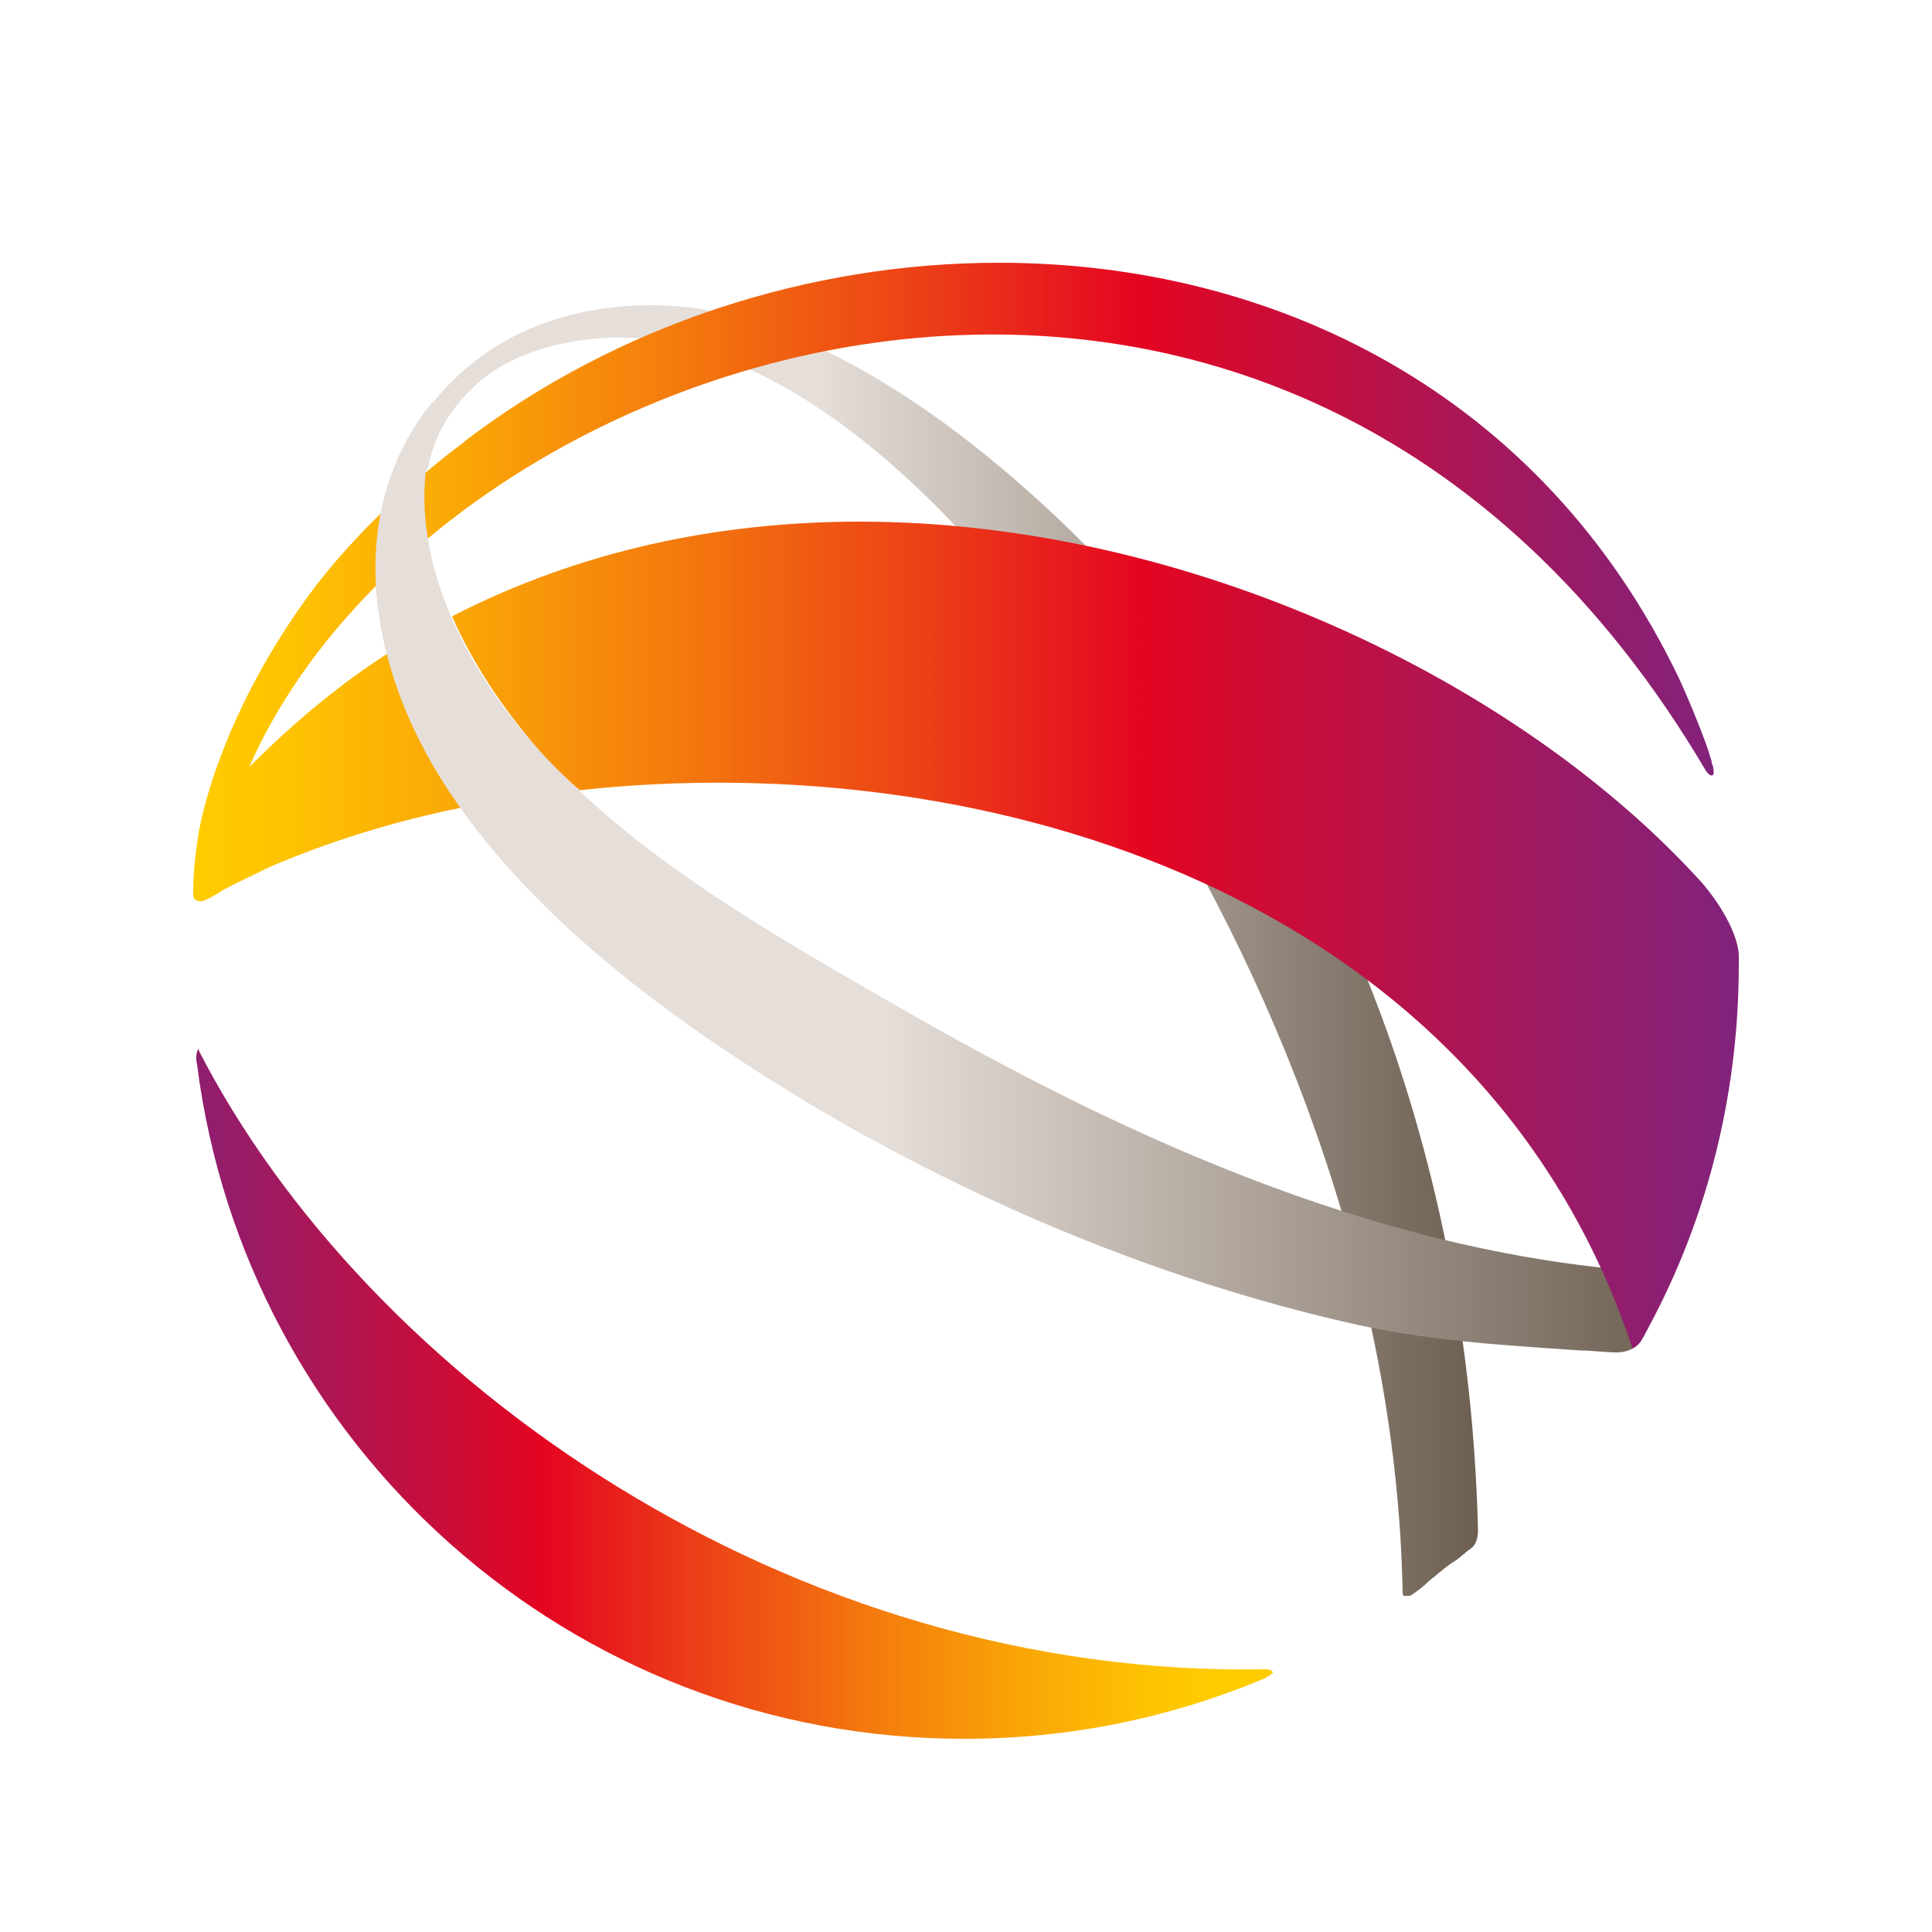
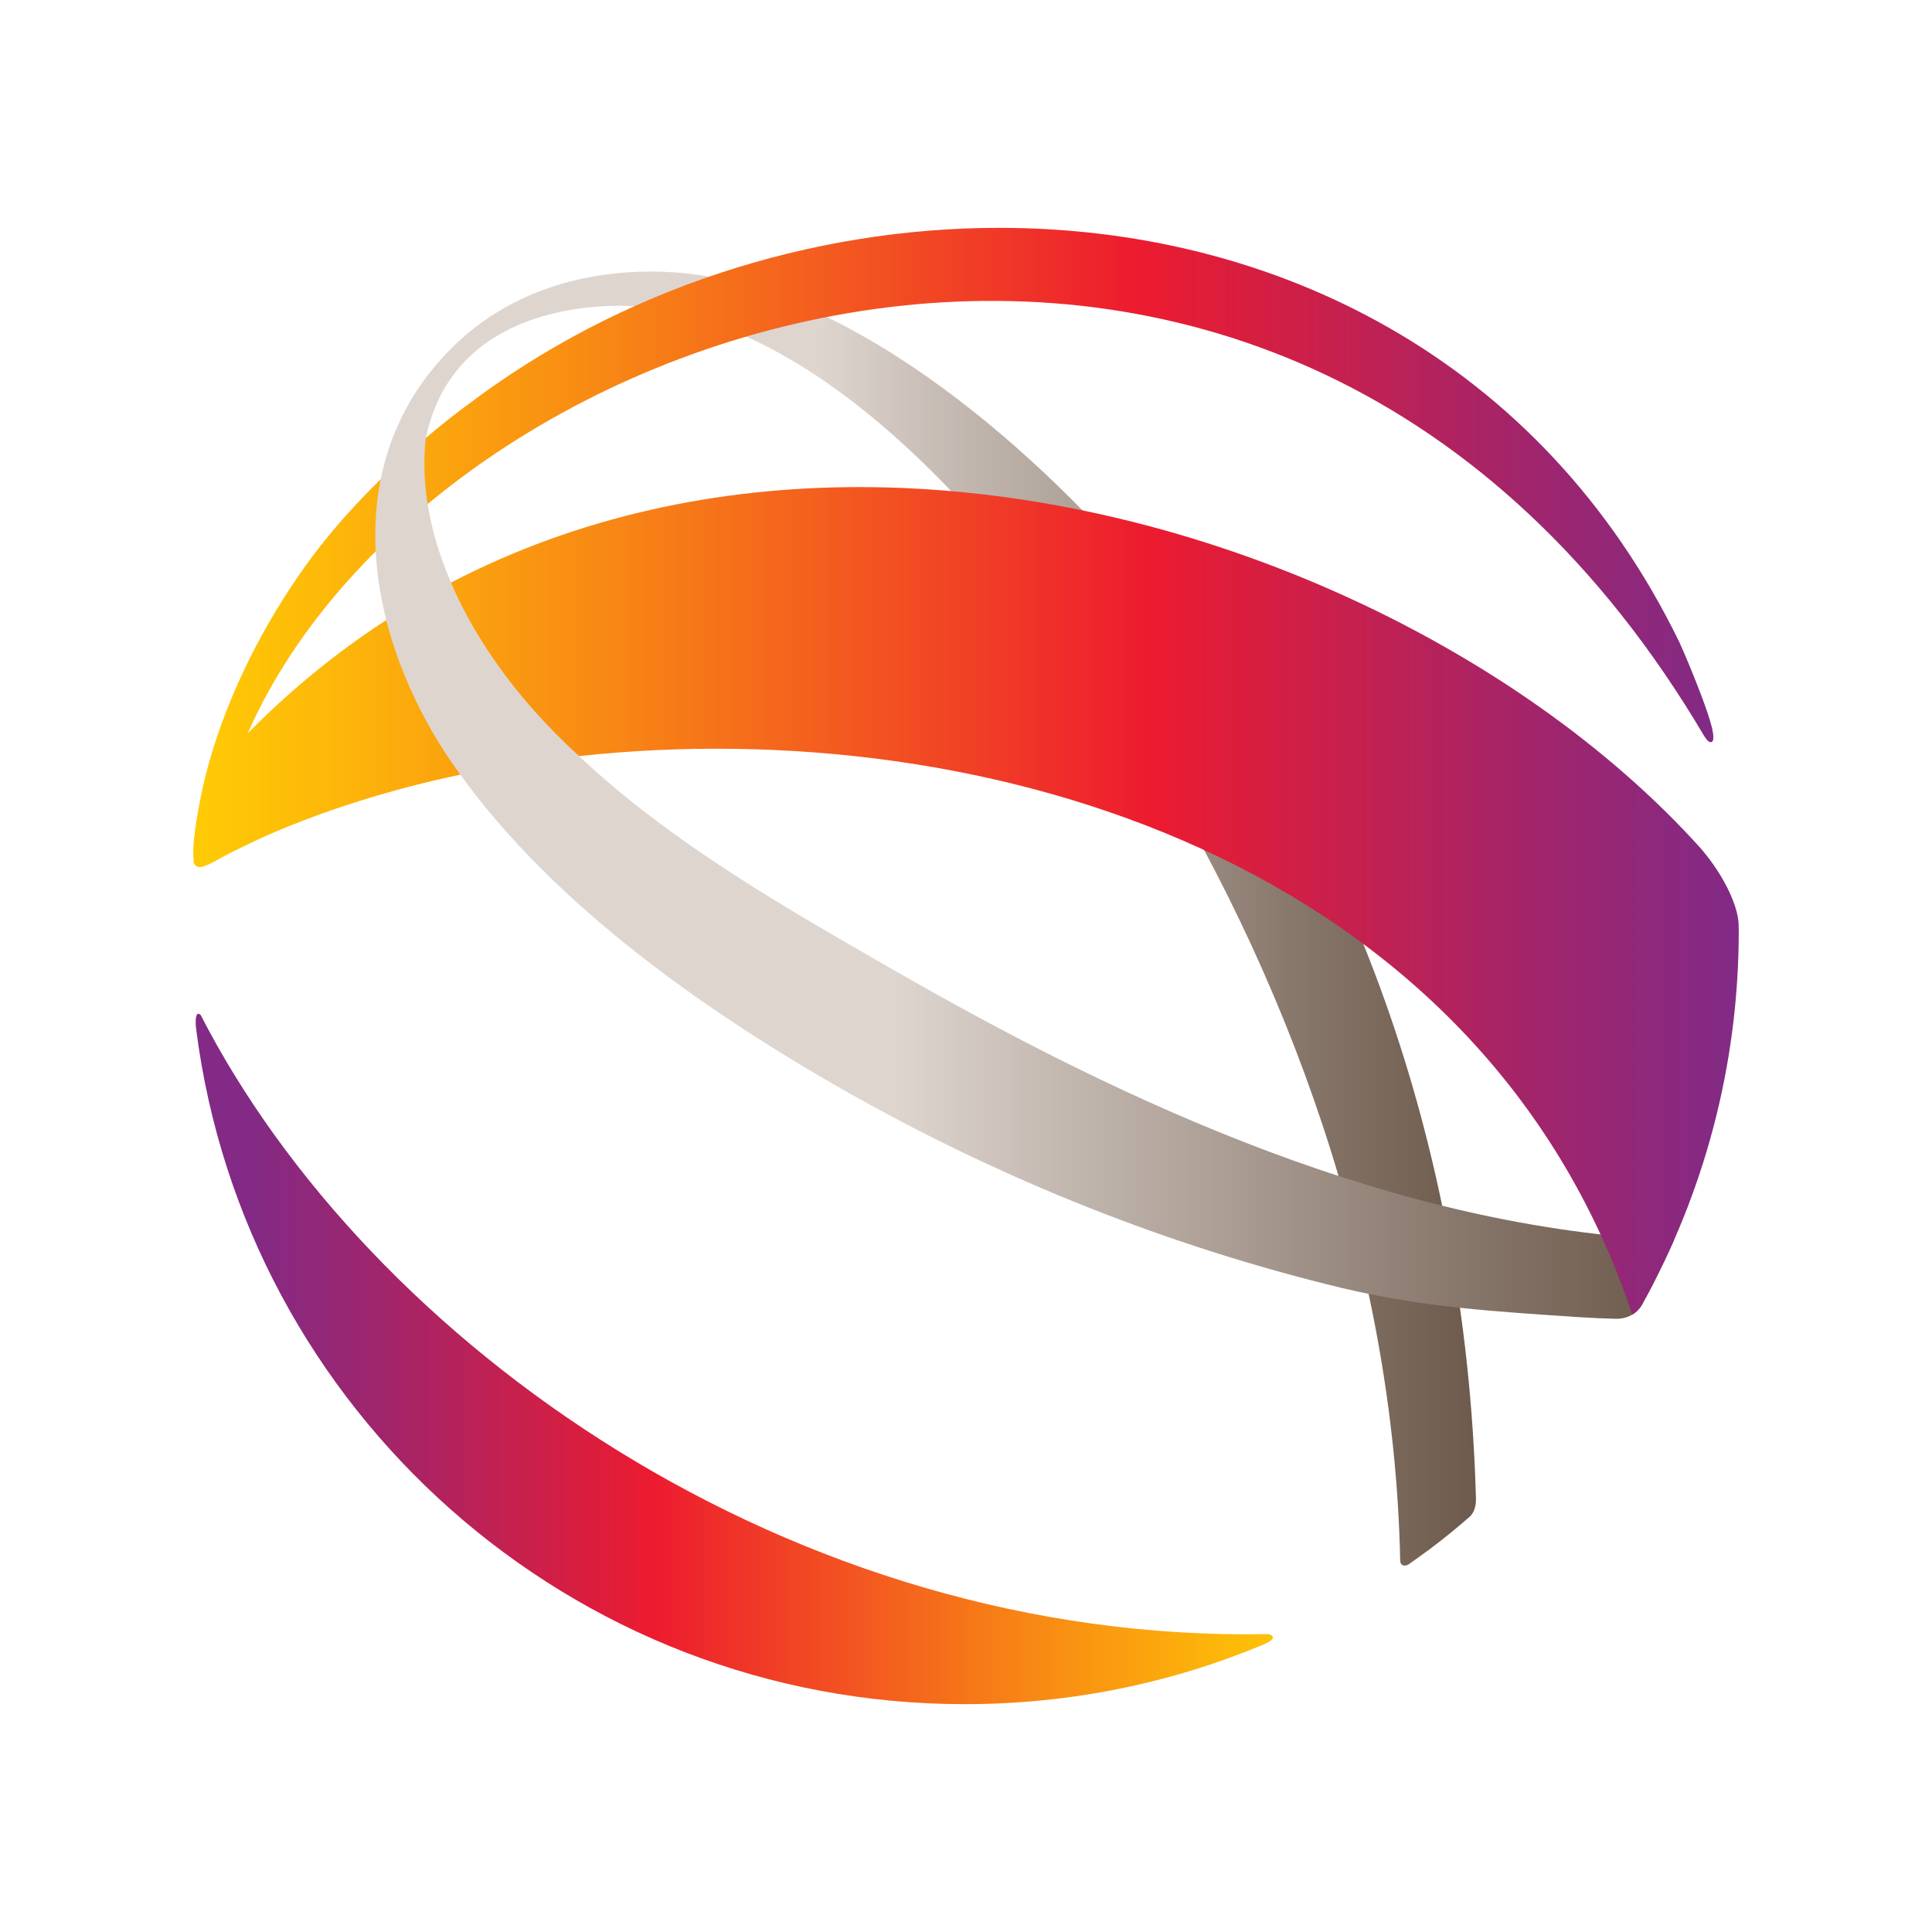
- <svg xmlns="http://www.w3.org/2000/svg" version="1.1" viewBox="0 0 100 100">
+ <svg xmlns="http://www.w3.org/2000/svg" xmlns:xlink="http://www.w3.org/1999/xlink" version="1.1" viewBox="0 0 100 100">
  <defs>
-     <linearGradient id="a" x1="-608.59" x2="-606.08" y1="-396.42" y2="-396.42" gradientTransform="matrix(22.008 0 0 22.008 13415 8773.7)" gradientUnits="userSpaceOnUse">
-       <stop stop-color="#E5DED9" offset="0" />
-       <stop stop-color="#E5DED9" offset=".385" />
-       <stop stop-color="#6D5F51" offset="1" />
+     <style>
+ 			.st0 {
+ 				fill: url(#a);
+ 			}
+ 
+ 			.st1 {
+ 				fill: url(#b);
+ 			}
+ 
+ 			.st2 {
+ 				fill: url(#a1);
+ 			}
+ 
+ 			.st3 {
+ 				fill: url(#b2);
+ 			}
+ 
+ 			.st4 {
+ 				fill: url(#b1);
+ 			}
+ 		</style>
+     <linearGradient id="a" x1="21.163" y1="47.546" x2="76.395" y2="47.546" gradientUnits="userSpaceOnUse">
+       <stop offset="0" stop-color="#ded5cf" />
+       <stop offset=".385" stop-color="#ded5cf" />
+       <stop offset=".531" stop-color="#c0b5ad" />
+       <stop offset=".851" stop-color="#847367" />
+       <stop offset="1" stop-color="#6d5a4c" />
    </linearGradient>
-     <linearGradient id="e" x1="-656.41" x2="-653.9" y1="-422.84" y2="-422.84" gradientTransform="matrix(-22.135 0 0 -22.135 -14467 -9287.3)" gradientUnits="userSpaceOnUse">
-       <stop stop-color="#fc0" offset="0" />
-       <stop stop-color="#FEC202" offset=".064" />
-       <stop stop-color="#FAA706" offset=".173" />
-       <stop stop-color="#F47B0D" offset=".314" />
-       <stop stop-color="#EC3F17" offset=".479" />
-       <stop stop-color="#E40521" offset=".621" />
-       <stop stop-color="#D40A2F" offset=".676" />
-       <stop stop-color="#9A1B65" offset=".895" />
-       <stop stop-color="#83227A" offset="1" />
+     <linearGradient id="b" x1="68.348" y1="70.34" x2="12.942" y2="70.34" gradientUnits="userSpaceOnUse">
+       <stop offset="0" stop-color="#ffcb05" />
+       <stop offset=".089" stop-color="#fdb809" />
+       <stop offset=".269" stop-color="#f88814" />
+       <stop offset=".522" stop-color="#f03b27" />
+       <stop offset=".621" stop-color="#ed1b2f" />
+       <stop offset=".879" stop-color="#a0256c" />
+       <stop offset="1" stop-color="#822a85" />
    </linearGradient>
-     <linearGradient id="d" x1="-615.79" x2="-613.28" y1="-400.29" y2="-400.29" gradientTransform="matrix(31.368 0 0 31.368 19326 12586)" gradientUnits="userSpaceOnUse">
-       <stop stop-color="#fc0" offset="0" />
-       <stop stop-color="#FEC202" offset=".064" />
-       <stop stop-color="#FAA706" offset=".173" />
-       <stop stop-color="#F47B0D" offset=".314" />
-       <stop stop-color="#EC3F17" offset=".479" />
-       <stop stop-color="#E40521" offset=".621" />
-       <stop stop-color="#D40A2F" offset=".676" />
-       <stop stop-color="#9A1B65" offset=".895" />
-       <stop stop-color="#83227A" offset="1" />
-     </linearGradient>
-     <linearGradient id="c" x1="-612.81" x2="-610.3" y1="-398.65" y2="-398.65" gradientTransform="matrix(26.785 0 0 26.785 16434 10722)" gradientUnits="userSpaceOnUse">
-       <stop stop-color="#E5DED9" offset="0" />
-       <stop stop-color="#E5DED9" offset=".385" />
-       <stop stop-color="#6D5F51" offset="1" />
-     </linearGradient>
-     <linearGradient id="b" x1="-615.92" x2="-613.41" y1="-400.07" y2="-400.07" gradientTransform="matrix(31.618 0 0 31.618 19484 12698)" gradientUnits="userSpaceOnUse">
-       <stop stop-color="#fc0" offset="0" />
-       <stop stop-color="#FEC202" offset=".064" />
-       <stop stop-color="#FAA706" offset=".173" />
-       <stop stop-color="#F47B0D" offset=".314" />
-       <stop stop-color="#EC3F17" offset=".479" />
-       <stop stop-color="#E40521" offset=".621" />
-       <stop stop-color="#D40A2F" offset=".676" />
-       <stop stop-color="#9A1B65" offset=".895" />
-       <stop stop-color="#83227A" offset="1" />
-     </linearGradient>
+     <linearGradient id="b1" x1="10" y1="28.337" x2="88.684" y2="28.337" xlink:href="#b" />
+     <linearGradient id="a1" x1="21.134" y1="42.344" x2="86.647" y2="42.344" xlink:href="#a" />
+     <linearGradient id="b2" x1="10.144" y1="46.628" x2="89.495" y2="46.628" xlink:href="#b" />
  </defs>
-   <path d="m33.7 15.8c-3.5 0-9.1 1-12.5 6.8l0.9 1.8c1.6-7.8 10.9-6.9 10.9-6.9 10.8 1 20.5 13.6 25.7 21.8 8.1 12.8 13.6 27.9 13.9 43.1 0 0.1 0 0.2 0.1 0.2h0.3c0.3-0.2 0.7-0.5 1-0.8 0.4-0.3 0.8-0.7 1.3-1 0.3-0.2 0.6-0.5 0.9-0.7 0.2-0.2 0.3-0.5 0.3-0.9-0.4-16.5-5.5-33-15.8-46-5.2-6.3-14.5-15.2-23.9-17.1 0 0-1.2-0.3-3.1-0.3z" fill="url(#a)" />
-   <path d="m10.3 54.3c-0.1 0-0.2 0.4-0.1 0.8 2.5 19.7 19.3 34.9 39.7 34.9 5.5 0 10.7-1.1 15.5-3.1 0.6-0.3 0.6-0.4 0.2-0.5-24.8 0.5-46.6-15.1-55.3-32z" fill="url(#e)" />
-   <path d="m51.7 13.6c-9.8 0-19.7 3.2-27.6 9.2l-0.1 0.1s-4.9 3.5-8.3 8.3-4.9 9.2-5.4 11.8c-0.3 1.8-0.3 2.8-0.3 3.3 0 0.2 0.1 0.3 0.2 0.3 0.2 0.2 0.8-0.2 1.3-0.5 0.3-0.2 1.4-0.7 2.4-1.2 3-1.3 6.5-2.4 10-3.1l-0.6-0.9c-1.5-2.2-2.6-4.7-3.2-7.1-2.5 1.6-4.9 3.6-7.2 5.9 9.7-22.1 53.6-36.8 75.4 0.2 0.2 0.3 0.4 0.3 0.4 0.1 0-0.1 0-0.3-0.1-0.5 0-0.2-0.1-0.3-0.1-0.4-0.2-0.7-1-2.7-1.6-4-7.1-14.8-21-21.5-35.2-21.5z" fill="url(#d)" />
-   <path d="m27.4 18.2c-1.5 0.5-3 1.2-4.4 2.1-0.2 0.2-0.5 0.4-0.7 0.6-4.6 5.8-3.2 13.8 0.9 20 4.8 7.3 13.2 13.1 20.7 17.4 8 4.5 16.6 8 25.6 10.1 4.2 1 8 1.2 12.3 1.5 0.6 0 1.3 0.1 1.9 0.1s1.1-0.3 1.3-0.7c0.2-0.3 0.5-1 0.5-1 0.1-0.2 0.9-1.9 1.2-2.4-14.4-0.6-28.1-6.8-40.4-13.9-6.6-3.8-13.5-7.7-18.6-13.4-3.5-3.9-6.4-9.4-5.6-14.7 0.6-2.2 2.6-4.7 5.3-5.7z" fill="url(#c)" />
-   <path d="m44.5 27c-7.3 0-14.5 1.5-21.1 4.9 1.1 2.5 2.6 4.7 4.3 6.7 0.7 0.8 1.6 1.7 2.3 2.3 21.1-2.3 46.7 5.4 54.5 28.9 0.2-0.1 0.4-0.3 0.5-0.5 3.2-5.7 5-12.3 5-19.4v-0.4c0-0.9-0.7-2.4-1.9-3.8-9.5-10.5-26.7-18.7-43.6-18.7z" fill="url(#b)" />
+   <path class="st0" d="M32.931,15.859c10.792.976,20.464,13.571,25.679,21.775,8.108,12.748,13.552,27.884,13.863,43.129,0,.282.22.325.421.22.349-.249.703-.497,1.048-.756v.005c.43-.321.852-.655,1.268-.995.292-.239.579-.488.866-.737.191-.177.315-.473.32-.884v-.003c-.436-16.484-5.492-33.019-15.8-46.03-5.114-6.444-14.423-15.427-23.784-17.235,0,0-1.252-.291-3.111-.292h-.006c-3.497.001-9.115,1.016-12.53,6.841l.866,1.832c1.56-7.778,10.902-6.869,10.902-6.869Z" />
+   <path class="st1" d="M65.666,84.581c-24.77.483-46.564-15.073-55.28-32.046-.048-.043-.086-.062-.124-.062-.139,0-.158.397-.105.823,2.521,19.694,19.369,34.911,39.776,34.911,5.492,0,10.725-1.1,15.489-3.095.584-.254.555-.431.244-.531Z" />
+   <path class="st4" d="M88.493,37.247c-.206-.727-.99-2.727-1.559-3.985-7.171-14.758-21.072-21.469-35.217-21.469-9.792,0-19.704,3.215-27.578,9.209l-.1.072s-4.875,3.506-8.261,8.261c-3.387,4.76-4.851,9.232-5.372,11.84-.378,1.89-.45,2.841-.383,3.31,0,.01-.005.024-.01.038.005.182.072.277.167.321.239.153.837-.206,1.268-.445.32-.187,1.411-.722,2.368-1.158,3.038-1.325,6.453-2.397,10.027-3.148-.191-.301-.435-.598-.641-.909-1.45-2.177-2.559-4.688-3.196-7.099-2.512,1.631-4.932,3.583-7.185,5.874,9.72-22.072,53.62-36.815,75.419.191v-.01c.206.354.44.359.44.062.019-.129-.029-.335-.062-.512-.043-.148-.086-.301-.124-.445Z" />
+   <path class="st2" d="M86.647,64.193c-14.317-.636-28.08-6.917-40.321-13.944-6.582-3.779-13.514-7.716-18.627-13.432-3.516-3.927-6.405-9.362-5.597-14.652.55-2.253,2.55-4.741,5.334-5.736h-.024c-1.469.454-2.947,1.153-4.43,2.143-.23.21-.45.43-.67.641-4.64,5.779-3.2,13.844.88,19.967,4.851,7.262,13.203,13.122,20.694,17.365,7.984,4.516,16.628,7.965,25.554,10.117,4.195,1.005,7.974,1.225,12.28,1.512.631.043,1.272.072,1.918.086.627.005,1.081-.287,1.325-.684.182-.321.526-.971.526-.971.129-.244.928-1.879,1.157-2.411v-0Z" />
+   <path class="st3" d="M88.067,43.953c-9.505-10.596-26.616-18.738-43.589-18.742-7.276,0-14.528,1.502-21.139,4.946,1.052,2.454,2.621,4.736,4.339,6.664.722.808,1.569,1.66,2.291,2.315,21.072-2.282,46.664,5.434,54.519,28.908.22-.129.387-.306.502-.512,3.186-5.736,5.008-12.337,5.008-19.364,0-.129-.01-.254-.01-.378-.043-.875-.703-2.411-1.923-3.836Z" />
</svg>
